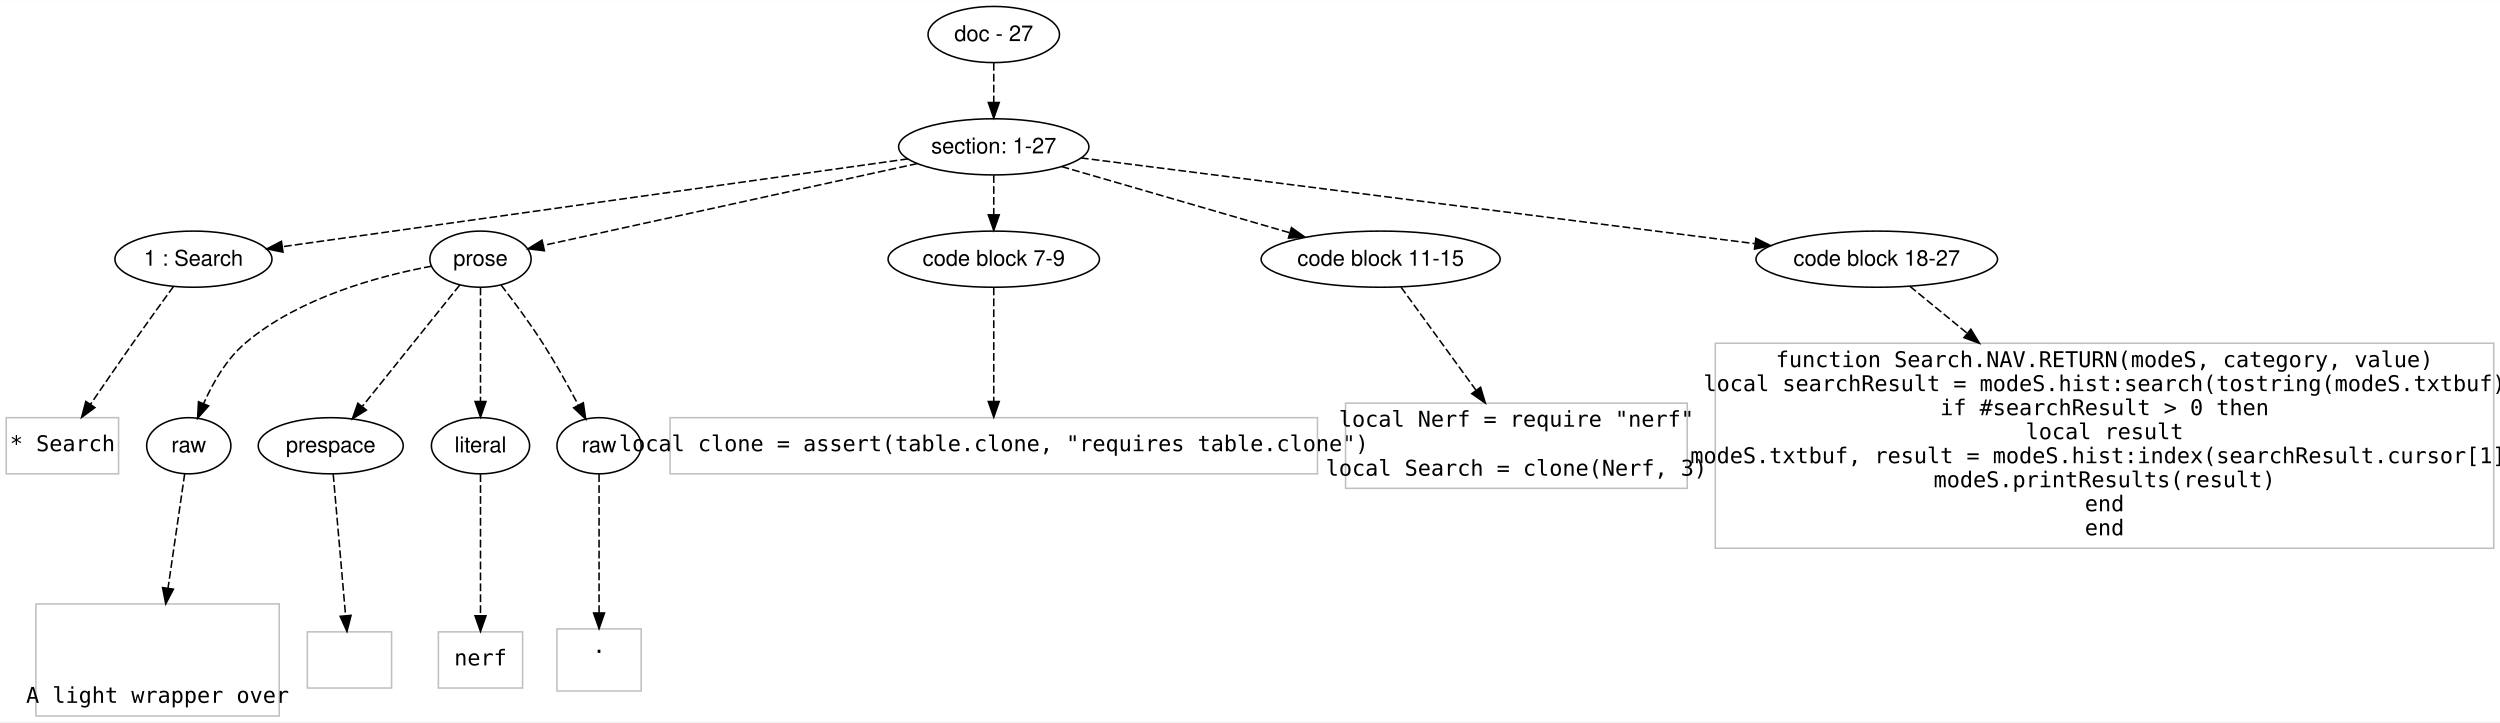
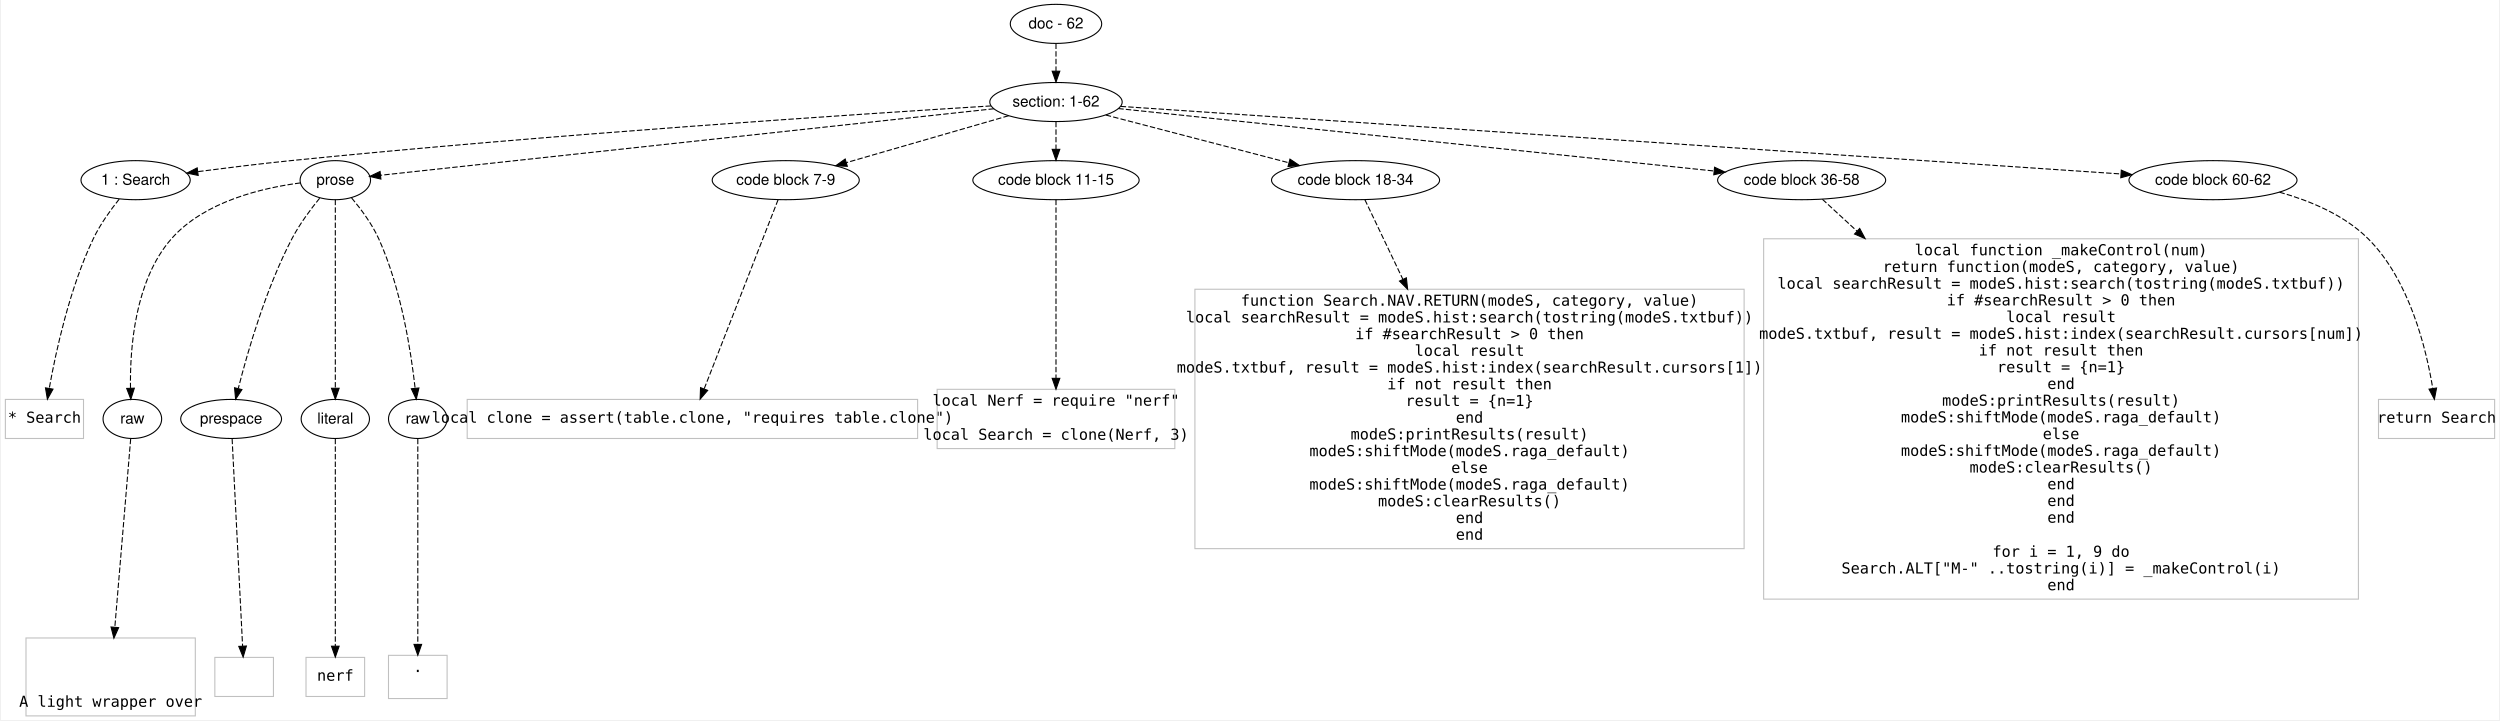
- <svg xmlns="http://www.w3.org/2000/svg" width="1603pt" height="463pt" viewBox="0.00 0.00 1602.50 462.60">
-   <g id="graph0" class="graph" transform="scale(1 1) rotate(0) translate(4 458.6003)">
-     <polygon fill="#ffffff" stroke="transparent" points="-4,4 -4,-458.6 1598.5,-458.6 1598.5,4 -4,4" />
+ <svg xmlns="http://www.w3.org/2000/svg" width="2302pt" height="663pt" viewBox="0.00 0.00 2301.50 663.40">
+   <g id="graph0" class="graph" transform="scale(1 1) rotate(0) translate(4 659.4007)">
+     <polygon fill="#ffffff" stroke="transparent" points="-4,4 -4,-659.401 2297.5,-659.401 2297.5,4 -4,4" />
    <g id="node1" class="node">
-       <ellipse fill="none" stroke="#000000" cx="633" cy="-436.6" rx="42.122" ry="18" />
-       <text text-anchor="middle" x="633" y="-432.4" font-family="Helvetica,sans-Serif" font-size="14.00" fill="#000000">doc - 27</text>
+       <ellipse fill="none" stroke="#000000" cx="968" cy="-637.401" rx="42.122" ry="18" />
+       <text text-anchor="middle" x="968" y="-633.201" font-family="Helvetica,sans-Serif" font-size="14.00" fill="#000000">doc - 62</text>
    </g>
    <g id="node2" class="node">
-       <ellipse fill="none" stroke="#000000" cx="633" cy="-364.6" rx="60.983" ry="18" />
-       <text text-anchor="middle" x="633" y="-360.4" font-family="Helvetica,sans-Serif" font-size="14.00" fill="#000000">section: 1-27</text>
+       <ellipse fill="none" stroke="#000000" cx="968" cy="-565.401" rx="60.983" ry="18" />
+       <text text-anchor="middle" x="968" y="-561.201" font-family="Helvetica,sans-Serif" font-size="14.00" fill="#000000">section: 1-62</text>
    </g>
    <g id="edge1" class="edge">
-       <path fill="none" stroke="#000000" stroke-dasharray="5,2" d="M633,-418.432C633,-410.731 633,-401.575 633,-393.017" />
-       <polygon fill="#000000" stroke="#000000" points="636.5,-393.014 633,-383.014 629.5,-393.014 636.5,-393.014" />
+       <path fill="none" stroke="#000000" stroke-dasharray="5,2" d="M968,-619.232C968,-611.532 968,-602.375 968,-593.817" />
+       <polygon fill="#000000" stroke="#000000" points="971.5,-593.814 968,-583.814 964.5,-593.814 971.5,-593.814" />
    </g>
    <g id="node3" class="node">
-       <ellipse fill="none" stroke="#000000" cx="120" cy="-292.6" rx="50.333" ry="18" />
-       <text text-anchor="middle" x="120" y="-288.4" font-family="Helvetica,sans-Serif" font-size="14.00" fill="#000000">1 : Search</text>
+       <ellipse fill="none" stroke="#000000" cx="120" cy="-493.401" rx="50.333" ry="18" />
+       <text text-anchor="middle" x="120" y="-489.201" font-family="Helvetica,sans-Serif" font-size="14.00" fill="#000000">1 : Search</text>
    </g>
    <g id="edge2" class="edge">
-       <path fill="none" stroke="#000000" stroke-dasharray="5,2" d="M578.1,-356.895C480.24,-343.16 276.62,-314.582 177.158,-300.623" />
-       <polygon fill="#000000" stroke="#000000" points="177.389,-297.121 166.999,-299.197 176.416,-304.053 177.389,-297.121" />
+       <path fill="none" stroke="#000000" stroke-dasharray="5,2" d="M908.025,-561.797C786.277,-554.263 501.461,-535.527 263,-511.401 234.758,-508.543 203.466,-504.684 177.373,-501.271" />
+       <polygon fill="#000000" stroke="#000000" points="177.647,-497.777 167.275,-499.939 176.732,-504.717 177.647,-497.777" />
    </g>
    <g id="node4" class="node">
-       <ellipse fill="none" stroke="#000000" cx="304" cy="-292.6" rx="32.459" ry="18" />
-       <text text-anchor="middle" x="304" y="-288.4" font-family="Helvetica,sans-Serif" font-size="14.00" fill="#000000">prose</text>
+       <ellipse fill="none" stroke="#000000" cx="304" cy="-493.401" rx="32.459" ry="18" />
+       <text text-anchor="middle" x="304" y="-489.201" font-family="Helvetica,sans-Serif" font-size="14.00" fill="#000000">prose</text>
    </g>
    <g id="edge3" class="edge">
-       <path fill="none" stroke="#000000" stroke-dasharray="5,2" d="M584.101,-353.899C518.954,-339.642 404.894,-314.68 344.377,-301.437" />
-       <polygon fill="#000000" stroke="#000000" points="344.948,-297.979 334.431,-299.26 343.452,-304.817 344.948,-297.979" />
+       <path fill="none" stroke="#000000" stroke-dasharray="5,2" d="M910.813,-559.2C779.793,-544.993 460.385,-510.358 345.786,-497.932" />
+       <polygon fill="#000000" stroke="#000000" points="345.983,-494.433 335.664,-496.834 345.229,-501.392 345.983,-494.433" />
    </g>
    <g id="node5" class="node">
-       <ellipse fill="none" stroke="#000000" cx="633" cy="-292.6" rx="67.748" ry="18" />
-       <text text-anchor="middle" x="633" y="-288.4" font-family="Helvetica,sans-Serif" font-size="14.00" fill="#000000">code block 7-9</text>
+       <ellipse fill="none" stroke="#000000" cx="719" cy="-493.401" rx="67.748" ry="18" />
+       <text text-anchor="middle" x="719" y="-489.201" font-family="Helvetica,sans-Serif" font-size="14.00" fill="#000000">code block 7-9</text>
    </g>
    <g id="edge4" class="edge">
-       <path fill="none" stroke="#000000" stroke-dasharray="5,2" d="M633,-346.432C633,-338.731 633,-329.575 633,-321.017" />
-       <polygon fill="#000000" stroke="#000000" points="636.5,-321.014 633,-311.014 629.5,-321.014 636.5,-321.014" />
+       <path fill="none" stroke="#000000" stroke-dasharray="5,2" d="M924.343,-552.777C882.761,-540.753 819.983,-522.601 774.791,-509.533" />
+       <polygon fill="#000000" stroke="#000000" points="775.721,-506.159 765.142,-506.743 773.777,-512.883 775.721,-506.159" />
    </g>
    <g id="node6" class="node">
-       <ellipse fill="none" stroke="#000000" cx="881" cy="-292.6" rx="76.618" ry="18" />
-       <text text-anchor="middle" x="881" y="-288.4" font-family="Helvetica,sans-Serif" font-size="14.00" fill="#000000">code block 11-15</text>
+       <ellipse fill="none" stroke="#000000" cx="968" cy="-493.401" rx="76.618" ry="18" />
+       <text text-anchor="middle" x="968" y="-489.201" font-family="Helvetica,sans-Serif" font-size="14.00" fill="#000000">code block 11-15</text>
    </g>
    <g id="edge5" class="edge">
-       <path fill="none" stroke="#000000" stroke-dasharray="5,2" d="M676.482,-351.976C717.035,-340.203 777.83,-322.553 822.601,-309.555" />
-       <polygon fill="#000000" stroke="#000000" points="823.841,-312.839 832.469,-306.69 821.889,-306.117 823.841,-312.839" />
+       <path fill="none" stroke="#000000" stroke-dasharray="5,2" d="M968,-547.232C968,-539.532 968,-530.375 968,-521.817" />
+       <polygon fill="#000000" stroke="#000000" points="971.5,-521.814 968,-511.814 964.5,-521.814 971.5,-521.814" />
    </g>
    <g id="node7" class="node">
-       <ellipse fill="none" stroke="#000000" cx="1199" cy="-292.6" rx="77.421" ry="18" />
-       <text text-anchor="middle" x="1199" y="-288.4" font-family="Helvetica,sans-Serif" font-size="14.00" fill="#000000">code block 18-27</text>
+       <ellipse fill="none" stroke="#000000" cx="1244" cy="-493.401" rx="77.421" ry="18" />
+       <text text-anchor="middle" x="1244" y="-489.201" font-family="Helvetica,sans-Serif" font-size="14.00" fill="#000000">code block 18-34</text>
    </g>
    <g id="edge6" class="edge">
-       <path fill="none" stroke="#000000" stroke-dasharray="5,2" d="M688.819,-357.5C790.205,-344.603 1004.813,-317.303 1120.754,-302.554" />
-       <polygon fill="#000000" stroke="#000000" points="1121.498,-305.988 1130.976,-301.253 1120.614,-299.043 1121.498,-305.988" />
+       <path fill="none" stroke="#000000" stroke-dasharray="5,2" d="M1013.886,-553.431C1060.015,-541.397 1131.415,-522.771 1182.444,-509.459" />
+       <polygon fill="#000000" stroke="#000000" points="1183.572,-512.782 1192.364,-506.871 1181.804,-506.009 1183.572,-512.782" />
    </g>
    <g id="node8" class="node">
-       <polygon fill="none" stroke="#c0c0c0" points="72,-191 0,-191 0,-155 72,-155 72,-191" />
-       <text text-anchor="middle" x="36" y="-169.5" font-family="Inconsolata" font-size="14.00" fill="#000000">* Search</text>
+       <ellipse fill="none" stroke="#000000" cx="1655" cy="-493.401" rx="77.421" ry="18" />
+       <text text-anchor="middle" x="1655" y="-489.201" font-family="Helvetica,sans-Serif" font-size="14.00" fill="#000000">code block 36-58</text>
    </g>
    <g id="edge7" class="edge">
-       <path fill="none" stroke="#000000" stroke-dasharray="5,2" d="M107.246,-275.167C99.576,-264.627 89.654,-250.893 81,-238.6 71.98,-225.787 62.116,-211.445 53.928,-199.447" />
-       <polygon fill="#000000" stroke="#000000" points="56.82,-197.476 48.298,-191.18 51.034,-201.416 56.82,-197.476" />
+       <path fill="none" stroke="#000000" stroke-dasharray="5,2" d="M1025.392,-559.386C1147.541,-546.584 1433.537,-516.611 1574.105,-501.879" />
+       <polygon fill="#000000" stroke="#000000" points="1574.8,-505.325 1584.38,-500.802 1574.07,-498.363 1574.8,-505.325" />
    </g>
    <g id="node9" class="node">
-       <ellipse fill="none" stroke="#000000" cx="117" cy="-173" rx="27" ry="18" />
-       <text text-anchor="middle" x="117" y="-168.8" font-family="Helvetica,sans-Serif" font-size="14.00" fill="#000000">raw</text>
+       <ellipse fill="none" stroke="#000000" cx="2034" cy="-493.401" rx="77.421" ry="18" />
+       <text text-anchor="middle" x="2034" y="-489.201" font-family="Helvetica,sans-Serif" font-size="14.00" fill="#000000">code block 60-62</text>
    </g>
    <g id="edge8" class="edge">
-       <path fill="none" stroke="#000000" stroke-dasharray="5,2" d="M272.669,-288.114C239.622,-281.974 187.634,-268.139 153,-238.6 141.106,-228.456 132.44,-213.355 126.595,-200.198" />
-       <polygon fill="#000000" stroke="#000000" points="129.703,-198.553 122.668,-190.63 123.227,-201.21 129.703,-198.553" />
+       <path fill="none" stroke="#000000" stroke-dasharray="5,2" d="M1027.597,-561.375C1206.735,-549.276 1740.809,-513.203 1949.298,-499.122" />
+       <polygon fill="#000000" stroke="#000000" points="1949.535,-502.614 1959.276,-498.448 1949.063,-495.63 1949.535,-502.614" />
    </g>
    <g id="node10" class="node">
-       <ellipse fill="none" stroke="#000000" cx="208" cy="-173" rx="46.474" ry="18" />
-       <text text-anchor="middle" x="208" y="-168.8" font-family="Helvetica,sans-Serif" font-size="14.00" fill="#000000">prespace</text>
+       <polygon fill="none" stroke="#c0c0c0" points="72,-291.4 0,-291.4 0,-255.4 72,-255.4 72,-291.4" />
+       <text text-anchor="middle" x="36" y="-269.9" font-family="Inconsolata" font-size="14.00" fill="#000000">* Search</text>
    </g>
    <g id="edge9" class="edge">
-       <path fill="none" stroke="#000000" stroke-dasharray="5,2" d="M290.652,-275.97C274.5,-255.848 247.14,-221.763 228.354,-198.357" />
-       <polygon fill="#000000" stroke="#000000" points="230.846,-195.871 221.857,-190.263 225.387,-200.253 230.846,-195.871" />
+       <path fill="none" stroke="#000000" stroke-dasharray="5,2" d="M104.896,-475.942C96.819,-465.839 87.274,-452.552 81,-439.401 59.191,-393.682 46.526,-335.662 40.462,-301.719" />
+       <polygon fill="#000000" stroke="#000000" points="43.865,-300.854 38.722,-291.591 36.966,-302.039 43.865,-300.854" />
    </g>
    <g id="node11" class="node">
-       <ellipse fill="none" stroke="#000000" cx="304" cy="-173" rx="31.481" ry="18" />
-       <text text-anchor="middle" x="304" y="-168.8" font-family="Helvetica,sans-Serif" font-size="14.00" fill="#000000">literal</text>
+       <ellipse fill="none" stroke="#000000" cx="117" cy="-273.4" rx="27" ry="18" />
+       <text text-anchor="middle" x="117" y="-269.2" font-family="Helvetica,sans-Serif" font-size="14.00" fill="#000000">raw</text>
    </g>
    <g id="edge10" class="edge">
-       <path fill="none" stroke="#000000" stroke-dasharray="5,2" d="M304,-274.436C304,-255.03 304,-224.01 304,-201.378" />
-       <polygon fill="#000000" stroke="#000000" points="307.5,-201.336 304,-191.336 300.5,-201.336 307.5,-201.336" />
+       <path fill="none" stroke="#000000" stroke-dasharray="5,2" d="M271.813,-490.868C237.275,-486.377 183.306,-473.923 153,-439.401 119.237,-400.94 114.706,-338.337 115.29,-301.999" />
+       <polygon fill="#000000" stroke="#000000" points="118.8,-301.724 115.609,-291.621 111.804,-301.509 118.8,-301.724" />
    </g>
    <g id="node12" class="node">
-       <ellipse fill="none" stroke="#000000" cx="380" cy="-173" rx="27" ry="18" />
-       <text text-anchor="middle" x="380" y="-168.8" font-family="Helvetica,sans-Serif" font-size="14.00" fill="#000000">raw</text>
+       <ellipse fill="none" stroke="#000000" cx="208" cy="-273.4" rx="46.474" ry="18" />
+       <text text-anchor="middle" x="208" y="-269.2" font-family="Helvetica,sans-Serif" font-size="14.00" fill="#000000">prespace</text>
    </g>
    <g id="edge11" class="edge">
-       <path fill="none" stroke="#000000" stroke-dasharray="5,2" d="M317.216,-275.993C325.318,-265.52 335.693,-251.568 344,-238.6 352.073,-225.998 360.17,-211.453 366.635,-199.267" />
-       <polygon fill="#000000" stroke="#000000" points="369.906,-200.564 371.439,-190.081 363.703,-197.321 369.906,-200.564" />
-     </g>
-     <g id="node17" class="node">
-       <polygon fill="none" stroke="#c0c0c0" points="840.5,-191 425.5,-191 425.5,-155 840.5,-155 840.5,-191" />
-       <text text-anchor="middle" x="633" y="-169.5" font-family="Inconsolata" font-size="14.00" fill="#000000">local clone = assert(table.clone, "requires table.clone")</text>
-     </g>
-     <g id="edge16" class="edge">
-       <path fill="none" stroke="#000000" stroke-dasharray="5,2" d="M633,-274.436C633,-255.03 633,-224.01 633,-201.378" />
-       <polygon fill="#000000" stroke="#000000" points="636.5,-201.336 633,-191.336 629.5,-201.336 636.5,-201.336" />
-     </g>
-     <g id="node18" class="node">
-       <polygon fill="none" stroke="#c0c0c0" points="1077.5,-200.301 858.5,-200.301 858.5,-145.7 1077.5,-145.7 1077.5,-200.301" />
-       <text text-anchor="middle" x="968" y="-185.2" font-family="Inconsolata" font-size="14.00" fill="#000000">local Nerf = require "nerf"</text>
-       <text text-anchor="middle" x="968" y="-153.8" font-family="Inconsolata" font-size="14.00" fill="#000000">local Search = clone(Nerf, 3)</text>
-     </g>
-     <g id="edge17" class="edge">
-       <path fill="none" stroke="#000000" stroke-dasharray="5,2" d="M894.025,-274.695C906.663,-257.321 926.197,-230.467 942.019,-208.716" />
-       <polygon fill="#000000" stroke="#000000" points="945.047,-210.504 948.099,-200.358 939.386,-206.386 945.047,-210.504" />
+       <path fill="none" stroke="#000000" stroke-dasharray="5,2" d="M289.573,-476.803C281.228,-466.559 271.023,-452.843 264,-439.401 240.107,-393.67 223.289,-335.653 214.662,-301.715" />
+       <polygon fill="#000000" stroke="#000000" points="217.954,-300.451 212.15,-291.588 211.16,-302.136 217.954,-300.451" />
+     </g>
+     <g id="node13" class="node">
+       <ellipse fill="none" stroke="#000000" cx="304" cy="-273.4" rx="31.481" ry="18" />
+       <text text-anchor="middle" x="304" y="-269.2" font-family="Helvetica,sans-Serif" font-size="14.00" fill="#000000">literal</text>
+     </g>
+     <g id="edge12" class="edge">
+       <path fill="none" stroke="#000000" stroke-dasharray="5,2" d="M304,-475.397C304,-437.205 304,-347.808 304,-301.826" />
+       <polygon fill="#000000" stroke="#000000" points="307.5,-301.653 304,-291.653 300.5,-301.653 307.5,-301.653" />
+     </g>
+     <g id="node14" class="node">
+       <ellipse fill="none" stroke="#000000" cx="380" cy="-273.4" rx="27" ry="18" />
+       <text text-anchor="middle" x="380" y="-269.2" font-family="Helvetica,sans-Serif" font-size="14.00" fill="#000000">raw</text>
+     </g>
+     <g id="edge13" class="edge">
+       <path fill="none" stroke="#000000" stroke-dasharray="5,2" d="M318.981,-477.073C327.522,-466.924 337.739,-453.215 344,-439.401 364.652,-393.836 373.742,-335.766 377.524,-301.772" />
+       <polygon fill="#000000" stroke="#000000" points="381.026,-301.934 378.574,-291.627 374.063,-301.214 381.026,-301.934" />
    </g>
    <g id="node19" class="node">
-       <polygon fill="none" stroke="#c0c0c0" points="1594.5,-238.701 1095.5,-238.701 1095.5,-107.3 1594.5,-107.3 1594.5,-238.701" />
-       <text text-anchor="middle" x="1345" y="-223.4" font-family="Inconsolata" font-size="14.00" fill="#000000">function Search.NAV.RETURN(modeS, category, value)</text>
-       <text text-anchor="middle" x="1345" y="-208" font-family="Inconsolata" font-size="14.00" fill="#000000">   local searchResult = modeS.hist:search(tostring(modeS.txtbuf)</text>
-       <text text-anchor="middle" x="1345" y="-192.6" font-family="Inconsolata" font-size="14.00" fill="#000000">   if #searchResult &gt; 0 then</text>
-       <text text-anchor="middle" x="1345" y="-177.2" font-family="Inconsolata" font-size="14.00" fill="#000000">      local result</text>
-       <text text-anchor="middle" x="1345" y="-161.8" font-family="Inconsolata" font-size="14.00" fill="#000000">      modeS.txtbuf, result = modeS.hist:index(searchResult.cursor[1])</text>
-       <text text-anchor="middle" x="1345" y="-146.4" font-family="Inconsolata" font-size="14.00" fill="#000000">      modeS.printResults(result)</text>
-       <text text-anchor="middle" x="1345" y="-131" font-family="Inconsolata" font-size="14.00" fill="#000000">   end</text>
-       <text text-anchor="middle" x="1345" y="-115.6" font-family="Inconsolata" font-size="14.00" fill="#000000">end</text>
+       <polygon fill="none" stroke="#c0c0c0" points="840.5,-291.4 425.5,-291.4 425.5,-255.4 840.5,-255.4 840.5,-291.4" />
+       <text text-anchor="middle" x="633" y="-269.9" font-family="Inconsolata" font-size="14.00" fill="#000000">local clone = assert(table.clone, "requires table.clone")</text>
    </g>
    <g id="edge18" class="edge">
-       <path fill="none" stroke="#000000" stroke-dasharray="5,2" d="M1220.23,-275.209C1230.345,-266.923 1243.192,-256.399 1256.775,-245.272" />
-       <polygon fill="#000000" stroke="#000000" points="1259.325,-247.708 1264.843,-238.663 1254.889,-242.292 1259.325,-247.708" />
-     </g>
-     <g id="node13" class="node">
+       <path fill="none" stroke="#000000" stroke-dasharray="5,2" d="M711.962,-475.397C696.97,-437.044 661.792,-347.053 643.885,-301.246" />
+       <polygon fill="#000000" stroke="#000000" points="647.036,-299.692 640.135,-291.653 640.516,-302.241 647.036,-299.692" />
+     </g>
+     <g id="node20" class="node">
+       <polygon fill="none" stroke="#c0c0c0" points="1077.5,-300.701 858.5,-300.701 858.5,-246.1 1077.5,-246.1 1077.5,-300.701" />
+       <text text-anchor="middle" x="968" y="-285.6" font-family="Inconsolata" font-size="14.00" fill="#000000">local Nerf = require "nerf"</text>
+       <text text-anchor="middle" x="968" y="-254.2" font-family="Inconsolata" font-size="14.00" fill="#000000">local Search = clone(Nerf, 3)</text>
+     </g>
+     <g id="edge19" class="edge">
+       <path fill="none" stroke="#000000" stroke-dasharray="5,2" d="M968,-475.397C968,-439.62 968,-358.909 968,-311.045" />
+       <polygon fill="#000000" stroke="#000000" points="971.5,-310.782 968,-300.782 964.5,-310.782 971.5,-310.782" />
+     </g>
+     <g id="node21" class="node">
+       <polygon fill="none" stroke="#c0c0c0" points="1602,-392.901 1096,-392.901 1096,-153.9 1602,-153.9 1602,-392.901" />
+       <text text-anchor="middle" x="1349" y="-377.701" font-family="Inconsolata" font-size="14.00" fill="#000000">function Search.NAV.RETURN(modeS, category, value)</text>
+       <text text-anchor="middle" x="1349" y="-362.3" font-family="Inconsolata" font-size="14.00" fill="#000000">   local searchResult = modeS.hist:search(tostring(modeS.txtbuf))</text>
+       <text text-anchor="middle" x="1349" y="-346.901" font-family="Inconsolata" font-size="14.00" fill="#000000">   if #searchResult &gt; 0 then</text>
+       <text text-anchor="middle" x="1349" y="-331.5" font-family="Inconsolata" font-size="14.00" fill="#000000">      local result</text>
+       <text text-anchor="middle" x="1349" y="-316.101" font-family="Inconsolata" font-size="14.00" fill="#000000">      modeS.txtbuf, result = modeS.hist:index(searchResult.cursors[1])</text>
+       <text text-anchor="middle" x="1349" y="-300.7" font-family="Inconsolata" font-size="14.00" fill="#000000">      if not result then</text>
+       <text text-anchor="middle" x="1349" y="-285.3" font-family="Inconsolata" font-size="14.00" fill="#000000">         result = {n=1}</text>
+       <text text-anchor="middle" x="1349" y="-269.9" font-family="Inconsolata" font-size="14.00" fill="#000000">      end</text>
+       <text text-anchor="middle" x="1349" y="-254.5" font-family="Inconsolata" font-size="14.00" fill="#000000">      modeS:printResults(result)</text>
+       <text text-anchor="middle" x="1349" y="-239.1" font-family="Inconsolata" font-size="14.00" fill="#000000">      modeS:shiftMode(modeS.raga_default)</text>
+       <text text-anchor="middle" x="1349" y="-223.7" font-family="Inconsolata" font-size="14.00" fill="#000000">   else</text>
+       <text text-anchor="middle" x="1349" y="-208.3" font-family="Inconsolata" font-size="14.00" fill="#000000">      modeS:shiftMode(modeS.raga_default)</text>
+       <text text-anchor="middle" x="1349" y="-192.9" font-family="Inconsolata" font-size="14.00" fill="#000000">      modeS:clearResults()</text>
+       <text text-anchor="middle" x="1349" y="-177.5" font-family="Inconsolata" font-size="14.00" fill="#000000">   end</text>
+       <text text-anchor="middle" x="1349" y="-162.1" font-family="Inconsolata" font-size="14.00" fill="#000000">end</text>
+     </g>
+     <g id="edge20" class="edge">
+       <path fill="none" stroke="#000000" stroke-dasharray="5,2" d="M1252.593,-475.397C1260.738,-458.331 1273.762,-431.042 1287.637,-401.971" />
+       <polygon fill="#000000" stroke="#000000" points="1290.817,-403.433 1291.966,-392.901 1284.5,-400.418 1290.817,-403.433" />
+     </g>
+     <g id="node22" class="node">
+       <polygon fill="none" stroke="#c0c0c0" points="2168,-439.401 1620,-439.401 1620,-107.4 2168,-107.4 2168,-439.401" />
+       <text text-anchor="middle" x="1894" y="-424.201" font-family="Inconsolata" font-size="14.00" fill="#000000">local function _makeControl(num)</text>
+       <text text-anchor="middle" x="1894" y="-408.801" font-family="Inconsolata" font-size="14.00" fill="#000000">    return function(modeS, category, value)</text>
+       <text text-anchor="middle" x="1894" y="-393.401" font-family="Inconsolata" font-size="14.00" fill="#000000">       local searchResult = modeS.hist:search(tostring(modeS.txtbuf))</text>
+       <text text-anchor="middle" x="1894" y="-378.001" font-family="Inconsolata" font-size="14.00" fill="#000000">       if #searchResult &gt; 0 then</text>
+       <text text-anchor="middle" x="1894" y="-362.601" font-family="Inconsolata" font-size="14.00" fill="#000000">          local result</text>
+       <text text-anchor="middle" x="1894" y="-347.2" font-family="Inconsolata" font-size="14.00" fill="#000000">          modeS.txtbuf, result = modeS.hist:index(searchResult.cursors[num])</text>
+       <text text-anchor="middle" x="1894" y="-331.8" font-family="Inconsolata" font-size="14.00" fill="#000000">          if not result then</text>
+       <text text-anchor="middle" x="1894" y="-316.4" font-family="Inconsolata" font-size="14.00" fill="#000000">             result = {n=1}</text>
+       <text text-anchor="middle" x="1894" y="-301" font-family="Inconsolata" font-size="14.00" fill="#000000">          end</text>
+       <text text-anchor="middle" x="1894" y="-285.6" font-family="Inconsolata" font-size="14.00" fill="#000000">          modeS:printResults(result)</text>
+       <text text-anchor="middle" x="1894" y="-270.2" font-family="Inconsolata" font-size="14.00" fill="#000000">          modeS:shiftMode(modeS.raga_default)</text>
+       <text text-anchor="middle" x="1894" y="-254.8" font-family="Inconsolata" font-size="14.00" fill="#000000">       else</text>
+       <text text-anchor="middle" x="1894" y="-239.4" font-family="Inconsolata" font-size="14.00" fill="#000000">          modeS:shiftMode(modeS.raga_default)</text>
+       <text text-anchor="middle" x="1894" y="-224" font-family="Inconsolata" font-size="14.00" fill="#000000">          modeS:clearResults()</text>
+       <text text-anchor="middle" x="1894" y="-208.6" font-family="Inconsolata" font-size="14.00" fill="#000000">       end</text>
+       <text text-anchor="middle" x="1894" y="-193.2" font-family="Inconsolata" font-size="14.00" fill="#000000">    end</text>
+       <text text-anchor="middle" x="1894" y="-177.8" font-family="Inconsolata" font-size="14.00" fill="#000000">end</text>
+       <text text-anchor="middle" x="1894" y="-146.4" font-family="Inconsolata" font-size="14.00" fill="#000000">for i = 1, 9 do</text>
+       <text text-anchor="middle" x="1894" y="-131" font-family="Inconsolata" font-size="14.00" fill="#000000">   Search.ALT["M-" ..tostring(i)] = _makeControl(i)</text>
+       <text text-anchor="middle" x="1894" y="-115.6" font-family="Inconsolata" font-size="14.00" fill="#000000">end</text>
+     </g>
+     <g id="edge21" class="edge">
+       <path fill="none" stroke="#000000" stroke-dasharray="5,2" d="M1674.154,-475.769C1682.673,-467.927 1693.593,-457.876 1706.001,-446.454" />
+       <polygon fill="#000000" stroke="#000000" points="1708.484,-448.926 1713.471,-439.578 1703.743,-443.776 1708.484,-448.926" />
+     </g>
+     <g id="node23" class="node">
+       <polygon fill="none" stroke="#c0c0c0" points="2293.5,-291.4 2186.5,-291.4 2186.5,-255.4 2293.5,-255.4 2293.5,-291.4" />
+       <text text-anchor="middle" x="2240" y="-269.9" font-family="Inconsolata" font-size="14.00" fill="#000000">return Search</text>
+     </g>
+     <g id="edge22" class="edge">
+       <path fill="none" stroke="#000000" stroke-dasharray="5,2" d="M2095.26,-482.331C2123.269,-474.502 2155.027,-461.337 2177,-439.401 2215.121,-401.342 2230.554,-337.892 2236.51,-301.45" />
+       <polygon fill="#000000" stroke="#000000" points="2239.981,-301.908 2238.01,-291.498 2233.059,-300.865 2239.981,-301.908" />
+     </g>
+     <g id="node15" class="node">
      <polygon fill="none" stroke="#c0c0c0" points="175,-71.601 19,-71.601 19,.201 175,.201 175,-71.601" />
      <text text-anchor="middle" x="97" y="-8.2" font-family="Inconsolata" font-size="14.00" fill="#000000">A light wrapper over</text>
    </g>
-     <g id="edge12" class="edge">
-       <path fill="none" stroke="#000000" stroke-dasharray="5,2" d="M114.385,-155.051C111.687,-136.523 107.366,-106.865 103.708,-81.749" />
-       <polygon fill="#000000" stroke="#000000" points="107.144,-81.058 102.239,-71.668 100.217,-82.068 107.144,-81.058" />
-     </g>
-     <g id="node14" class="node">
+     <g id="edge14" class="edge">
+       <path fill="none" stroke="#000000" stroke-dasharray="5,2" d="M115.464,-255.143C112.368,-218.351 105.297,-134.316 100.859,-81.571" />
+       <polygon fill="#000000" stroke="#000000" points="104.335,-81.133 100.009,-71.462 97.36,-81.72 104.335,-81.133" />
+     </g>
+     <g id="node16" class="node">
      <polygon fill="none" stroke="#c0c0c0" points="247,-53.7 193,-53.7 193,-17.7 247,-17.7 247,-53.7" />
      <text text-anchor="middle" x="220" y="-32.2" font-family="Inconsolata" font-size="14.00" fill="#000000"> </text>
    </g>
-     <g id="edge13" class="edge">
-       <path fill="none" stroke="#000000" stroke-dasharray="5,2" d="M209.594,-154.768C211.62,-131.585 215.14,-91.305 217.519,-64.086" />
-       <polygon fill="#000000" stroke="#000000" points="221.016,-64.275 218.4,-54.008 214.042,-63.665 221.016,-64.275" />
-     </g>
-     <g id="node15" class="node">
+     <g id="edge15" class="edge">
+       <path fill="none" stroke="#000000" stroke-dasharray="5,2" d="M208.922,-255.143C211.003,-213.922 216.077,-113.4 218.57,-64.02" />
+       <polygon fill="#000000" stroke="#000000" points="222.066,-64.183 219.075,-54.02 215.075,-63.83 222.066,-64.183" />
+     </g>
+     <g id="node17" class="node">
      <polygon fill="none" stroke="#c0c0c0" points="331,-53.7 277,-53.7 277,-17.7 331,-17.7 331,-53.7" />
      <text text-anchor="middle" x="304" y="-32.2" font-family="Inconsolata" font-size="14.00" fill="#000000">nerf</text>
    </g>
-     <g id="edge14" class="edge">
-       <path fill="none" stroke="#000000" stroke-dasharray="5,2" d="M304,-154.768C304,-131.585 304,-91.305 304,-64.086" />
-       <polygon fill="#000000" stroke="#000000" points="307.5,-64.008 304,-54.008 300.5,-64.008 307.5,-64.008" />
-     </g>
-     <g id="node16" class="node">
+     <g id="edge16" class="edge">
+       <path fill="none" stroke="#000000" stroke-dasharray="5,2" d="M304,-255.143C304,-213.922 304,-113.4 304,-64.02" />
+       <polygon fill="#000000" stroke="#000000" points="307.5,-64.019 304,-54.02 300.5,-64.019 307.5,-64.019" />
+     </g>
+     <g id="node18" class="node">
      <polygon fill="none" stroke="#c0c0c0" points="407,-55.602 353,-55.602 353,-15.798 407,-15.798 407,-55.602" />
      <text text-anchor="middle" x="380" y="-40.2" font-family="Inconsolata" font-size="14.00" fill="#000000">.</text>
    </g>
-     <g id="edge15" class="edge">
-       <path fill="none" stroke="#000000" stroke-dasharray="5,2" d="M380,-154.768C380,-132.1 380,-93.087 380,-65.92" />
-       <polygon fill="#000000" stroke="#000000" points="383.5,-65.793 380,-55.793 376.5,-65.793 383.5,-65.793" />
+     <g id="edge17" class="edge">
+       <path fill="none" stroke="#000000" stroke-dasharray="5,2" d="M380,-255.143C380,-214.428 380,-115.861 380,-65.863" />
+       <polygon fill="#000000" stroke="#000000" points="383.5,-65.683 380,-55.683 376.5,-65.683 383.5,-65.683" />
    </g>
  </g>
</svg>
